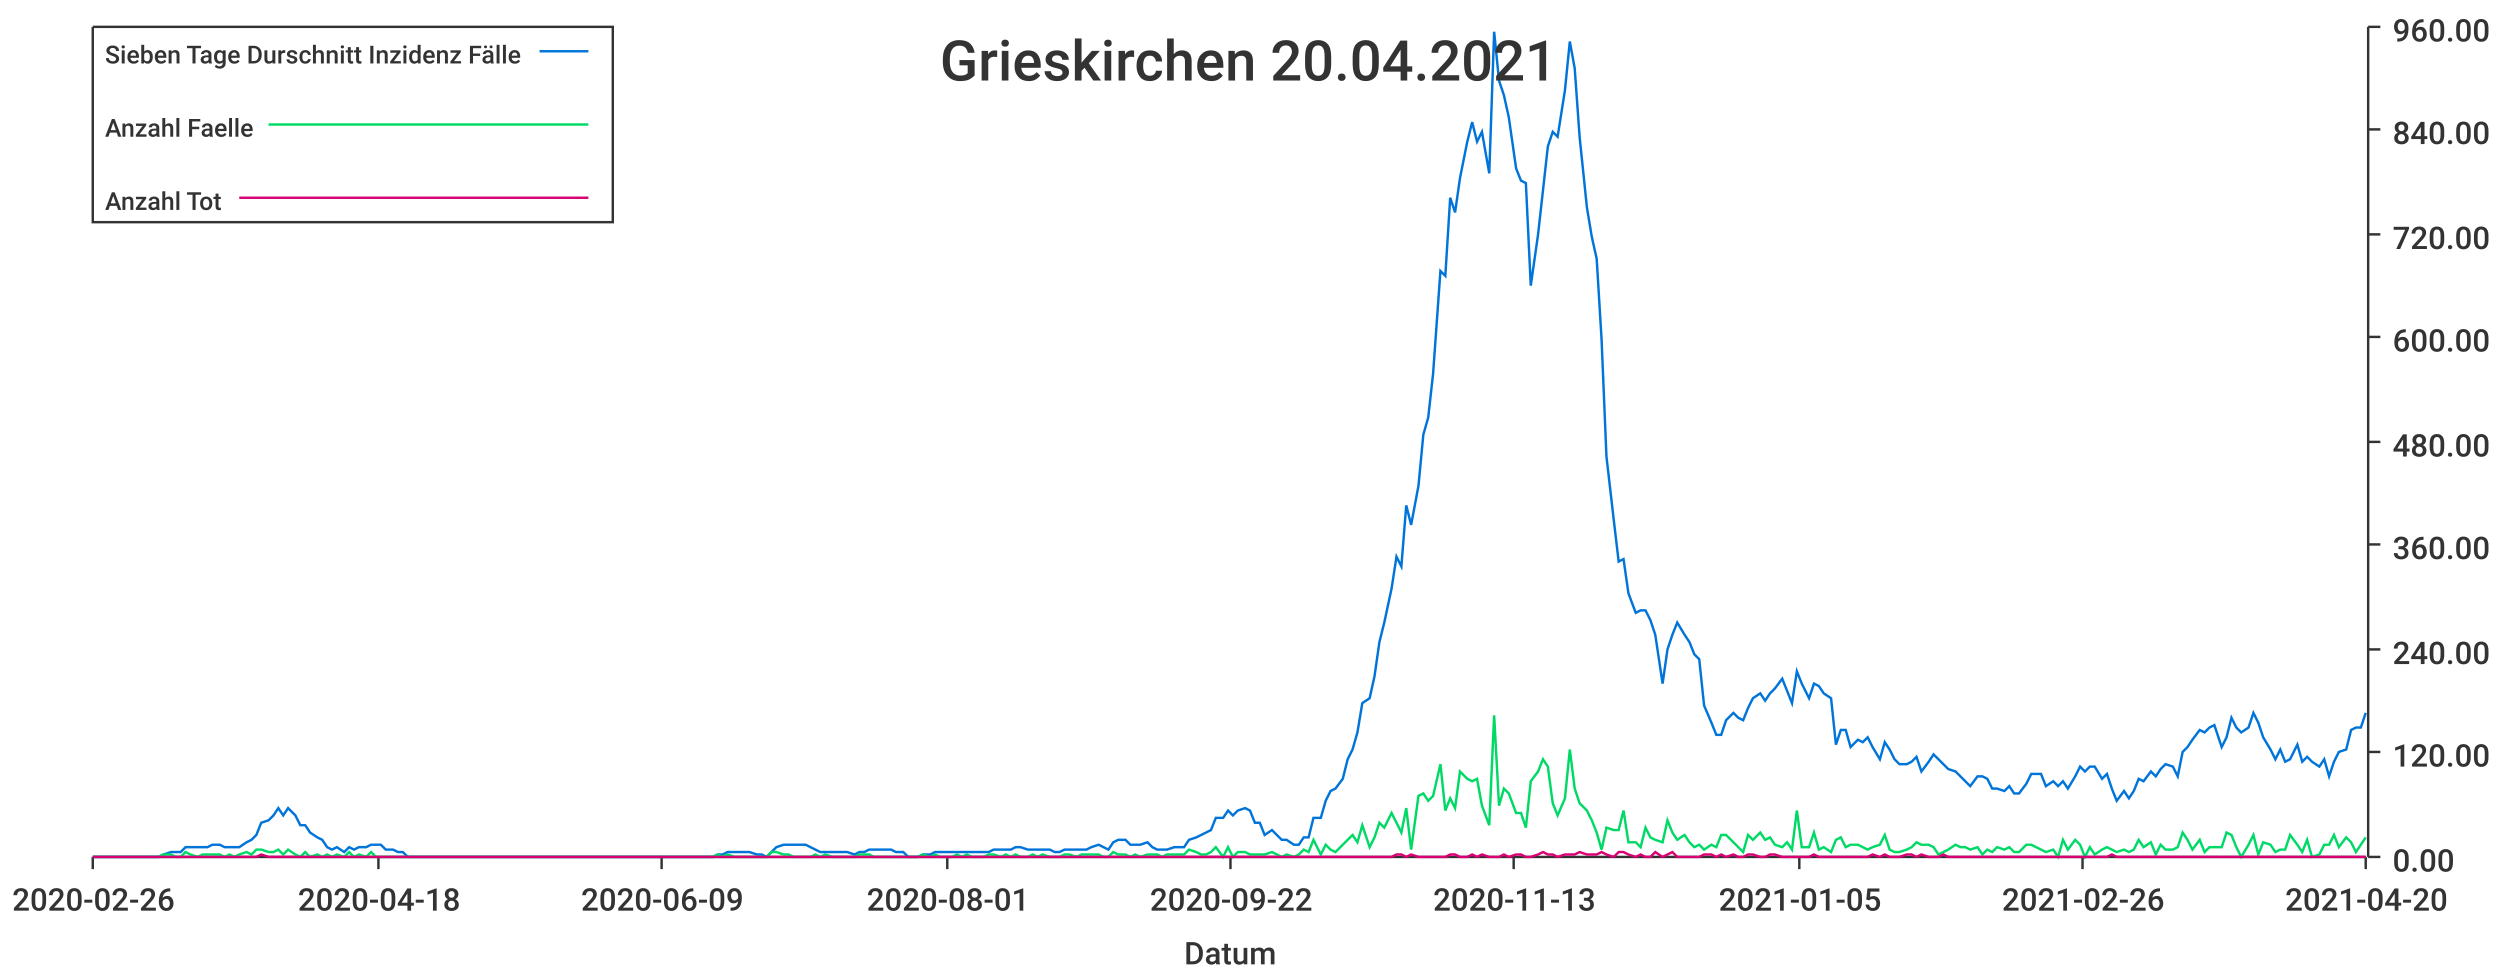
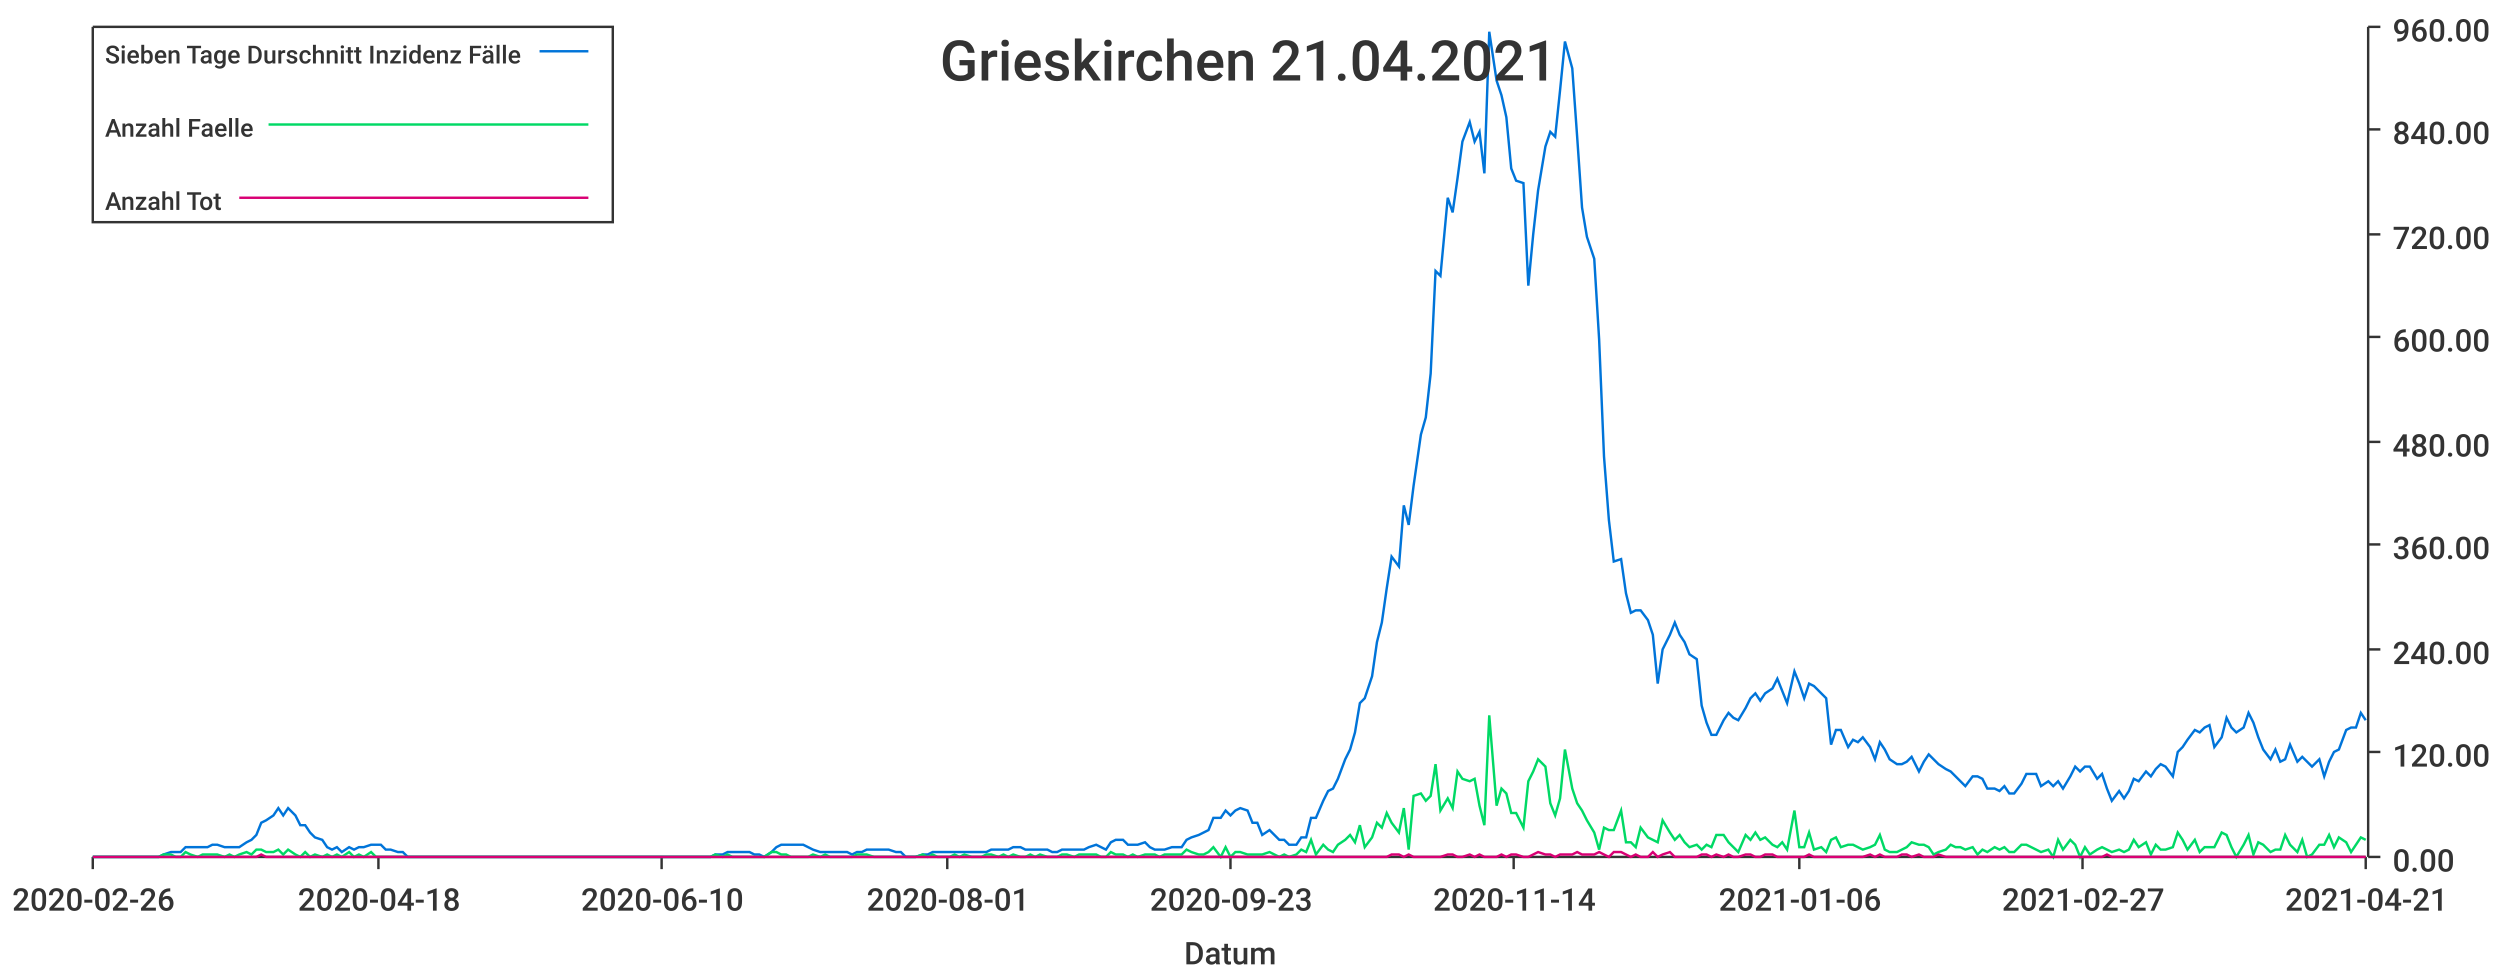
<svg xmlns="http://www.w3.org/2000/svg" width="1024" height="400">\n<path d="M 0 0 L 1024 0 L 1024 400 L 0 400 L 0 0" style="stroke-width:0;stroke:rgba(255,255,255,1.0);fill:rgba(255,255,255,1.0)" />
  <path d="M 38 11 L 969 11 L 969 351 L 38 351 L 38 11" style="stroke-width:0;stroke:rgba(255,255,255,1.0);fill:rgba(255,255,255,1.0)" />
  <path d="M 38 351 L 969 351" style="stroke-width:1;stroke:rgba(51,51,51,1.0);fill:none" />
  <path d="M 38 351 L 38 356" style="stroke-width:1;stroke:rgba(51,51,51,1.0);fill:none" />
  <text x="5" y="373" style="stroke-width:0;stroke:none;fill:rgba(51,51,51,1.0);font-size:12.8px;font-family:'Roboto Medium',sans-serif">2020-02-26</text>
  <path d="M 155 351 L 155 356" style="stroke-width:1;stroke:rgba(51,51,51,1.0);fill:none" />
  <text x="122" y="373" style="stroke-width:0;stroke:none;fill:rgba(51,51,51,1.0);font-size:12.8px;font-family:'Roboto Medium',sans-serif">2020-04-18</text>
  <path d="M 271 351 L 271 356" style="stroke-width:1;stroke:rgba(51,51,51,1.0);fill:none" />
-   <text x="238" y="373" style="stroke-width:0;stroke:none;fill:rgba(51,51,51,1.0);font-size:12.8px;font-family:'Roboto Medium',sans-serif">2020-06-09</text>
+   <text x="238" y="373" style="stroke-width:0;stroke:none;fill:rgba(51,51,51,1.0);font-size:12.8px;font-family:'Roboto Medium',sans-serif">2020-06-10</text>
  <path d="M 388 351 L 388 356" style="stroke-width:1;stroke:rgba(51,51,51,1.0);fill:none" />
  <text x="355" y="373" style="stroke-width:0;stroke:none;fill:rgba(51,51,51,1.0);font-size:12.8px;font-family:'Roboto Medium',sans-serif">2020-08-01</text>
  <path d="M 504 351 L 504 356" style="stroke-width:1;stroke:rgba(51,51,51,1.0);fill:none" />
-   <text x="471" y="373" style="stroke-width:0;stroke:none;fill:rgba(51,51,51,1.0);font-size:12.8px;font-family:'Roboto Medium',sans-serif">2020-09-22</text>
+   <text x="471" y="373" style="stroke-width:0;stroke:none;fill:rgba(51,51,51,1.0);font-size:12.8px;font-family:'Roboto Medium',sans-serif">2020-09-23</text>
  <path d="M 620 351 L 620 356" style="stroke-width:1;stroke:rgba(51,51,51,1.0);fill:none" />
-   <text x="587" y="373" style="stroke-width:0;stroke:none;fill:rgba(51,51,51,1.0);font-size:12.8px;font-family:'Roboto Medium',sans-serif">2020-11-13</text>
+   <text x="587" y="373" style="stroke-width:0;stroke:none;fill:rgba(51,51,51,1.0);font-size:12.8px;font-family:'Roboto Medium',sans-serif">2020-11-14</text>
  <path d="M 737 351 L 737 356" style="stroke-width:1;stroke:rgba(51,51,51,1.0);fill:none" />
-   <text x="704" y="373" style="stroke-width:0;stroke:none;fill:rgba(51,51,51,1.0);font-size:12.8px;font-family:'Roboto Medium',sans-serif">2021-01-05</text>
+   <text x="704" y="373" style="stroke-width:0;stroke:none;fill:rgba(51,51,51,1.0);font-size:12.8px;font-family:'Roboto Medium',sans-serif">2021-01-06</text>
  <path d="M 853 351 L 853 356" style="stroke-width:1;stroke:rgba(51,51,51,1.0);fill:none" />
-   <text x="820" y="373" style="stroke-width:0;stroke:none;fill:rgba(51,51,51,1.0);font-size:12.8px;font-family:'Roboto Medium',sans-serif">2021-02-26</text>
+   <text x="820" y="373" style="stroke-width:0;stroke:none;fill:rgba(51,51,51,1.0);font-size:12.8px;font-family:'Roboto Medium',sans-serif">2021-02-27</text>
  <path d="M 969 351 L 969 356" style="stroke-width:1;stroke:rgba(51,51,51,1.0);fill:none" />
-   <text x="936" y="373" style="stroke-width:0;stroke:none;fill:rgba(51,51,51,1.0);font-size:12.8px;font-family:'Roboto Medium',sans-serif">2021-04-20</text>
+   <text x="936" y="373" style="stroke-width:0;stroke:none;fill:rgba(51,51,51,1.0);font-size:12.8px;font-family:'Roboto Medium',sans-serif">2021-04-21</text>
  <text x="485" y="395" style="stroke-width:0;stroke:none;fill:rgba(51,51,51,1.0);font-size:12.8px;font-family:'Roboto Medium',sans-serif">Datum</text>
  <path d="M 970 351 L 970 11" style="stroke-width:1;stroke:rgba(51,51,51,1.0);fill:none" />
  <path d="M 970 351 L 975 351" style="stroke-width:1;stroke:rgba(51,51,51,1.0);fill:none" />
  <text x="980" y="357" style="stroke-width:0;stroke:none;fill:rgba(51,51,51,1.0);font-size:12.8px;font-family:'Roboto Medium',sans-serif">0.00</text>
  <path d="M 970 308 L 975 308" style="stroke-width:1;stroke:rgba(51,51,51,1.0);fill:none" />
  <text x="980" y="314" style="stroke-width:0;stroke:none;fill:rgba(51,51,51,1.0);font-size:12.8px;font-family:'Roboto Medium',sans-serif">120.00</text>
  <path d="M 970 266 L 975 266" style="stroke-width:1;stroke:rgba(51,51,51,1.0);fill:none" />
  <text x="980" y="272" style="stroke-width:0;stroke:none;fill:rgba(51,51,51,1.0);font-size:12.8px;font-family:'Roboto Medium',sans-serif">240.00</text>
  <path d="M 970 223 L 975 223" style="stroke-width:1;stroke:rgba(51,51,51,1.0);fill:none" />
  <text x="980" y="229" style="stroke-width:0;stroke:none;fill:rgba(51,51,51,1.0);font-size:12.8px;font-family:'Roboto Medium',sans-serif">360.00</text>
  <path d="M 970 181 L 975 181" style="stroke-width:1;stroke:rgba(51,51,51,1.0);fill:none" />
  <text x="980" y="187" style="stroke-width:0;stroke:none;fill:rgba(51,51,51,1.0);font-size:12.8px;font-family:'Roboto Medium',sans-serif">480.00</text>
  <path d="M 970 138 L 975 138" style="stroke-width:1;stroke:rgba(51,51,51,1.0);fill:none" />
  <text x="980" y="144" style="stroke-width:0;stroke:none;fill:rgba(51,51,51,1.0);font-size:12.8px;font-family:'Roboto Medium',sans-serif">600.00</text>
  <path d="M 970 96 L 975 96" style="stroke-width:1;stroke:rgba(51,51,51,1.0);fill:none" />
  <text x="980" y="102" style="stroke-width:0;stroke:none;fill:rgba(51,51,51,1.0);font-size:12.8px;font-family:'Roboto Medium',sans-serif">720.00</text>
  <path d="M 970 53 L 975 53" style="stroke-width:1;stroke:rgba(51,51,51,1.0);fill:none" />
  <text x="980" y="59" style="stroke-width:0;stroke:none;fill:rgba(51,51,51,1.0);font-size:12.8px;font-family:'Roboto Medium',sans-serif">840.00</text>
  <path d="M 970 11 L 975 11" style="stroke-width:1;stroke:rgba(51,51,51,1.0);fill:none" />
  <text x="980" y="17" style="stroke-width:0;stroke:none;fill:rgba(51,51,51,1.0);font-size:12.8px;font-family:'Roboto Medium',sans-serif">960.00</text>
-   <path d="M 38 351 L 41 351 L 43 351 L 45 351 L 47 351 L 50 351 L 52 351 L 54 351 L 56 351 L 58 351 L 61 351 L 63 351 L 65 351 L 67 350 L 70 349 L 72 349 L 74 349 L 76 347 L 78 347 L 81 347 L 83 347 L 85 347 L 87 346 L 90 346 L 92 347 L 94 347 L 96 347 L 98 347 L 101 345 L 103 344 L 105 342 L 107 337 L 110 336 L 112 334 L 114 331 L 116 334 L 118 331 L 121 334 L 123 338 L 125 338 L 127 341 L 130 343 L 132 344 L 134 347 L 136 348 L 138 347 L 141 349 L 143 347 L 145 348 L 147 347 L 150 347 L 152 346 L 154 346 L 156 346 L 158 348 L 161 348 L 163 349 L 165 349 L 167 351 L 170 351 L 172 351 L 174 351 L 176 351 L 178 351 L 181 351 L 183 351 L 185 351 L 187 351 L 190 351 L 192 351 L 194 351 L 196 351 L 198 351 L 201 351 L 203 351 L 205 351 L 207 351 L 210 351 L 212 351 L 214 351 L 216 351 L 218 351 L 221 351 L 223 351 L 225 351 L 227 351 L 230 351 L 232 351 L 234 351 L 236 351 L 238 351 L 241 351 L 243 351 L 245 351 L 247 351 L 250 351 L 252 351 L 254 351 L 256 351 L 258 351 L 261 351 L 263 351 L 265 351 L 267 351 L 270 351 L 272 351 L 274 351 L 276 351 L 278 351 L 281 351 L 283 351 L 285 351 L 287 351 L 290 351 L 292 351 L 294 350 L 296 350 L 298 349 L 301 349 L 303 349 L 305 349 L 307 349 L 310 350 L 312 350 L 314 351 L 316 349 L 318 347 L 321 346 L 323 346 L 325 346 L 327 346 L 330 346 L 332 347 L 334 348 L 336 349 L 338 349 L 341 349 L 343 349 L 345 349 L 347 349 L 350 350 L 352 349 L 354 349 L 356 348 L 358 348 L 361 348 L 363 348 L 365 348 L 367 349 L 370 349 L 372 351 L 374 351 L 376 351 L 378 350 L 381 350 L 383 349 L 385 349 L 387 349 L 390 349 L 392 349 L 394 349 L 396 349 L 398 349 L 401 349 L 403 349 L 405 349 L 407 348 L 410 348 L 412 348 L 414 348 L 416 347 L 418 347 L 421 348 L 423 348 L 425 348 L 427 348 L 430 348 L 432 349 L 434 349 L 436 348 L 438 348 L 441 348 L 443 348 L 445 348 L 447 347 L 450 346 L 452 347 L 454 348 L 456 345 L 458 344 L 461 344 L 463 346 L 465 346 L 467 346 L 470 345 L 472 347 L 474 348 L 476 348 L 478 348 L 481 347 L 483 347 L 485 347 L 487 344 L 490 343 L 492 342 L 494 341 L 496 340 L 498 335 L 501 335 L 503 332 L 505 334 L 507 332 L 510 331 L 512 332 L 514 337 L 516 337 L 518 342 L 521 340 L 523 342 L 525 344 L 527 344 L 530 346 L 532 346 L 534 343 L 536 343 L 538 335 L 541 335 L 543 328 L 545 324 L 547 323 L 550 319 L 552 311 L 554 307 L 556 300 L 558 288 L 561 286 L 563 277 L 565 263 L 567 255 L 570 241 L 572 228 L 574 232 L 576 207 L 578 215 L 581 199 L 583 178 L 585 171 L 587 153 L 590 111 L 592 113 L 594 81 L 596 87 L 598 73 L 601 58 L 603 50 L 605 58 L 607 54 L 610 71 L 612 13 L 614 33 L 616 39 L 618 48 L 621 69 L 623 74 L 625 75 L 627 117 L 630 96 L 632 78 L 634 60 L 636 54 L 638 56 L 641 37 L 643 17 L 645 28 L 647 56 L 650 85 L 652 97 L 654 106 L 656 139 L 658 187 L 661 213 L 663 230 L 665 229 L 667 243 L 670 251 L 672 250 L 674 250 L 676 254 L 678 260 L 681 280 L 683 266 L 685 260 L 687 255 L 690 260 L 692 263 L 694 268 L 696 270 L 698 289 L 701 296 L 703 301 L 705 301 L 707 295 L 710 292 L 712 294 L 714 295 L 716 290 L 718 286 L 721 284 L 723 287 L 725 284 L 727 282 L 730 278 L 732 283 L 734 288 L 736 275 L 738 280 L 741 286 L 743 280 L 745 281 L 747 284 L 750 286 L 752 305 L 754 299 L 756 299 L 758 306 L 761 303 L 763 304 L 765 302 L 767 306 L 770 311 L 772 304 L 774 307 L 776 311 L 778 313 L 781 313 L 783 312 L 785 310 L 787 316 L 790 312 L 792 309 L 794 311 L 796 313 L 798 315 L 801 316 L 803 318 L 805 320 L 807 322 L 810 318 L 812 318 L 814 319 L 816 323 L 818 323 L 821 324 L 823 322 L 825 325 L 827 325 L 830 321 L 832 317 L 834 317 L 836 317 L 838 322 L 841 320 L 843 322 L 845 320 L 847 323 L 850 318 L 852 314 L 854 316 L 856 314 L 858 314 L 861 319 L 863 317 L 865 323 L 867 328 L 870 324 L 872 327 L 874 324 L 876 319 L 878 320 L 881 316 L 883 318 L 885 315 L 887 313 L 890 314 L 892 318 L 894 308 L 896 306 L 898 303 L 901 299 L 903 300 L 905 298 L 907 297 L 910 306 L 912 302 L 914 294 L 916 298 L 918 300 L 921 298 L 923 292 L 925 296 L 927 302 L 930 307 L 932 311 L 934 307 L 936 312 L 938 311 L 941 305 L 943 312 L 945 310 L 947 312 L 950 314 L 952 311 L 954 318 L 956 312 L 958 308 L 961 307 L 963 299 L 965 298 L 967 298 L 969 292" style="stroke-width:1;stroke:rgba(0,116,217,1.0);fill:none" />
-   <path d="M 38 351 L 41 351 L 43 351 L 45 351 L 47 351 L 50 351 L 52 351 L 54 351 L 56 351 L 58 351 L 61 351 L 63 351 L 65 351 L 67 350 L 70 350 L 72 351 L 74 351 L 76 349 L 78 350 L 81 351 L 83 350 L 85 350 L 87 350 L 90 350 L 92 351 L 94 350 L 96 351 L 98 350 L 101 349 L 103 350 L 105 348 L 107 348 L 110 349 L 112 349 L 114 348 L 116 350 L 118 348 L 121 350 L 123 351 L 125 349 L 127 351 L 130 350 L 132 351 L 134 350 L 136 351 L 138 350 L 141 351 L 143 349 L 145 351 L 147 350 L 150 351 L 152 349 L 154 351 L 156 351 L 158 351 L 161 351 L 163 351 L 165 351 L 167 351 L 170 351 L 172 351 L 174 351 L 176 351 L 178 351 L 181 351 L 183 351 L 185 351 L 187 351 L 190 351 L 192 351 L 194 351 L 196 351 L 198 351 L 201 351 L 203 351 L 205 351 L 207 351 L 210 351 L 212 351 L 214 351 L 216 351 L 218 351 L 221 351 L 223 351 L 225 351 L 227 351 L 230 351 L 232 351 L 234 351 L 236 351 L 238 351 L 241 351 L 243 351 L 245 351 L 247 351 L 250 351 L 252 351 L 254 351 L 256 351 L 258 351 L 261 351 L 263 351 L 265 351 L 267 351 L 270 351 L 272 351 L 274 351 L 276 351 L 278 351 L 281 351 L 283 351 L 285 351 L 287 351 L 290 351 L 292 351 L 294 350 L 296 351 L 298 350 L 301 351 L 303 351 L 305 351 L 307 351 L 310 351 L 312 351 L 314 351 L 316 349 L 318 349 L 321 350 L 323 350 L 325 351 L 327 351 L 330 351 L 332 351 L 334 350 L 336 351 L 338 350 L 341 351 L 343 351 L 345 351 L 347 351 L 350 351 L 352 350 L 354 350 L 356 350 L 358 351 L 361 351 L 363 351 L 365 351 L 367 351 L 370 351 L 372 351 L 374 351 L 376 351 L 378 350 L 381 351 L 383 350 L 385 351 L 387 351 L 390 351 L 392 350 L 394 351 L 396 350 L 398 351 L 401 351 L 403 351 L 405 350 L 407 350 L 410 351 L 412 350 L 414 351 L 416 350 L 418 351 L 421 351 L 423 350 L 425 351 L 427 350 L 430 351 L 432 351 L 434 351 L 436 350 L 438 350 L 441 351 L 443 350 L 445 350 L 447 350 L 450 350 L 452 351 L 454 351 L 456 349 L 458 350 L 461 350 L 463 351 L 465 350 L 467 351 L 470 350 L 472 350 L 474 350 L 476 351 L 478 350 L 481 350 L 483 350 L 485 350 L 487 348 L 490 349 L 492 350 L 494 350 L 496 349 L 498 347 L 501 351 L 503 347 L 505 351 L 507 349 L 510 349 L 512 350 L 514 350 L 516 350 L 518 350 L 521 349 L 523 350 L 525 351 L 527 350 L 530 351 L 532 350 L 534 348 L 536 349 L 538 344 L 541 350 L 543 346 L 545 348 L 547 349 L 550 346 L 552 344 L 554 342 L 556 345 L 558 338 L 561 347 L 563 343 L 565 337 L 567 339 L 570 333 L 572 337 L 574 341 L 576 331 L 578 348 L 581 326 L 583 325 L 585 328 L 587 326 L 590 313 L 592 332 L 594 327 L 596 331 L 598 316 L 601 319 L 603 320 L 605 319 L 607 330 L 610 338 L 612 293 L 614 330 L 616 323 L 618 325 L 621 333 L 623 333 L 625 339 L 627 320 L 630 316 L 632 311 L 634 314 L 636 329 L 638 334 L 641 327 L 643 307 L 645 323 L 647 329 L 650 332 L 652 336 L 654 341 L 656 348 L 658 339 L 661 340 L 663 340 L 665 332 L 667 345 L 670 345 L 672 347 L 674 339 L 676 343 L 678 344 L 681 345 L 683 336 L 685 341 L 687 344 L 690 342 L 692 345 L 694 347 L 696 346 L 698 348 L 701 346 L 703 347 L 705 342 L 707 342 L 710 345 L 712 347 L 714 349 L 716 342 L 718 344 L 721 341 L 723 344 L 725 343 L 727 346 L 730 347 L 732 345 L 734 348 L 736 332 L 738 347 L 741 347 L 743 341 L 745 348 L 747 347 L 750 349 L 752 344 L 754 343 L 756 347 L 758 346 L 761 346 L 763 347 L 765 348 L 767 347 L 770 346 L 772 342 L 774 348 L 776 349 L 778 349 L 781 348 L 783 347 L 785 345 L 787 346 L 790 346 L 792 347 L 794 350 L 796 349 L 798 348 L 801 346 L 803 347 L 805 347 L 807 348 L 810 347 L 812 350 L 814 348 L 816 349 L 818 347 L 821 348 L 823 347 L 825 349 L 827 349 L 830 346 L 832 346 L 834 347 L 836 348 L 838 349 L 841 348 L 843 351 L 845 344 L 847 348 L 850 344 L 852 346 L 854 351 L 856 347 L 858 350 L 861 348 L 863 347 L 865 348 L 867 349 L 870 348 L 872 349 L 874 348 L 876 344 L 878 347 L 881 345 L 883 350 L 885 346 L 887 348 L 890 348 L 892 347 L 894 341 L 896 344 L 898 348 L 901 344 L 903 349 L 905 347 L 907 347 L 910 347 L 912 341 L 914 342 L 916 347 L 918 351 L 921 346 L 923 342 L 925 350 L 927 345 L 930 346 L 932 349 L 934 348 L 936 348 L 938 342 L 941 346 L 943 349 L 945 344 L 947 351 L 950 350 L 952 346 L 954 346 L 956 342 L 958 347 L 961 343 L 963 345 L 965 349 L 967 346 L 969 343" style="stroke-width:1;stroke:rgba(0,217,101,1.0);fill:none" />
-   <path d="M 38 351 L 41 351 L 43 351 L 45 351 L 47 351 L 50 351 L 52 351 L 54 351 L 56 351 L 58 351 L 61 351 L 63 351 L 65 351 L 67 351 L 70 351 L 72 351 L 74 351 L 76 351 L 78 351 L 81 351 L 83 351 L 85 351 L 87 351 L 90 351 L 92 351 L 94 351 L 96 351 L 98 351 L 101 351 L 103 351 L 105 351 L 107 350 L 110 351 L 112 351 L 114 351 L 116 351 L 118 351 L 121 351 L 123 351 L 125 351 L 127 351 L 130 351 L 132 351 L 134 351 L 136 351 L 138 351 L 141 351 L 143 351 L 145 351 L 147 351 L 150 351 L 152 351 L 154 351 L 156 351 L 158 351 L 161 351 L 163 351 L 165 351 L 167 351 L 170 351 L 172 351 L 174 351 L 176 351 L 178 351 L 181 351 L 183 351 L 185 351 L 187 351 L 190 351 L 192 351 L 194 351 L 196 351 L 198 351 L 201 351 L 203 351 L 205 351 L 207 351 L 210 351 L 212 351 L 214 351 L 216 351 L 218 351 L 221 351 L 223 351 L 225 351 L 227 351 L 230 351 L 232 351 L 234 351 L 236 351 L 238 351 L 241 351 L 243 351 L 245 351 L 247 351 L 250 351 L 252 351 L 254 351 L 256 351 L 258 351 L 261 351 L 263 351 L 265 351 L 267 351 L 270 351 L 272 351 L 274 351 L 276 351 L 278 351 L 281 351 L 283 351 L 285 351 L 287 351 L 290 351 L 292 351 L 294 351 L 296 351 L 298 351 L 301 351 L 303 351 L 305 351 L 307 351 L 310 351 L 312 351 L 314 351 L 316 351 L 318 351 L 321 351 L 323 351 L 325 351 L 327 351 L 330 351 L 332 351 L 334 351 L 336 351 L 338 351 L 341 351 L 343 351 L 345 351 L 347 351 L 350 351 L 352 351 L 354 351 L 356 351 L 358 351 L 361 351 L 363 351 L 365 351 L 367 351 L 370 351 L 372 351 L 374 351 L 376 351 L 378 351 L 381 351 L 383 351 L 385 351 L 387 351 L 390 351 L 392 351 L 394 351 L 396 351 L 398 351 L 401 351 L 403 351 L 405 351 L 407 351 L 410 351 L 412 351 L 414 351 L 416 351 L 418 351 L 421 351 L 423 351 L 425 351 L 427 351 L 430 351 L 432 351 L 434 351 L 436 351 L 438 351 L 441 351 L 443 351 L 445 351 L 447 351 L 450 351 L 452 351 L 454 351 L 456 351 L 458 351 L 461 351 L 463 351 L 465 351 L 467 351 L 470 351 L 472 351 L 474 351 L 476 351 L 478 351 L 481 351 L 483 351 L 485 351 L 487 351 L 490 351 L 492 351 L 494 351 L 496 351 L 498 351 L 501 351 L 503 351 L 505 351 L 507 351 L 510 351 L 512 351 L 514 351 L 516 351 L 518 351 L 521 351 L 523 351 L 525 351 L 527 351 L 530 351 L 532 351 L 534 351 L 536 351 L 538 351 L 541 351 L 543 351 L 545 351 L 547 351 L 550 351 L 552 351 L 554 351 L 556 351 L 558 351 L 561 351 L 563 351 L 565 351 L 567 351 L 570 351 L 572 350 L 574 350 L 576 351 L 578 350 L 581 351 L 583 351 L 585 351 L 587 351 L 590 351 L 592 351 L 594 350 L 596 350 L 598 351 L 601 351 L 603 350 L 605 351 L 607 350 L 610 351 L 612 351 L 614 351 L 616 350 L 618 351 L 621 350 L 623 350 L 625 351 L 627 351 L 630 350 L 632 349 L 634 350 L 636 350 L 638 351 L 641 350 L 643 350 L 645 350 L 647 349 L 650 350 L 652 350 L 654 350 L 656 349 L 658 350 L 661 351 L 663 349 L 665 349 L 667 350 L 670 351 L 672 350 L 674 351 L 676 351 L 678 349 L 681 351 L 683 350 L 685 349 L 687 351 L 690 351 L 692 351 L 694 351 L 696 351 L 698 350 L 701 350 L 703 351 L 705 350 L 707 351 L 710 350 L 712 351 L 714 351 L 716 350 L 718 350 L 721 351 L 723 351 L 725 350 L 727 350 L 730 351 L 732 351 L 734 351 L 736 351 L 738 351 L 741 351 L 743 350 L 745 351 L 747 351 L 750 351 L 752 351 L 754 351 L 756 351 L 758 351 L 761 351 L 763 351 L 765 351 L 767 350 L 770 351 L 772 350 L 774 351 L 776 351 L 778 351 L 781 350 L 783 350 L 785 351 L 787 350 L 790 351 L 792 351 L 794 351 L 796 350 L 798 351 L 801 351 L 803 351 L 805 351 L 807 351 L 810 351 L 812 351 L 814 351 L 816 351 L 818 351 L 821 351 L 823 351 L 825 351 L 827 351 L 830 351 L 832 351 L 834 351 L 836 351 L 838 351 L 841 351 L 843 351 L 845 351 L 847 351 L 850 351 L 852 351 L 854 351 L 856 351 L 858 351 L 861 351 L 863 351 L 865 350 L 867 351 L 870 351 L 872 351 L 874 351 L 876 351 L 878 351 L 881 351 L 883 351 L 885 351 L 887 351 L 890 351 L 892 351 L 894 351 L 896 351 L 898 351 L 901 351 L 903 351 L 905 351 L 907 351 L 910 351 L 912 351 L 914 351 L 916 351 L 918 351 L 921 351 L 923 351 L 925 351 L 927 351 L 930 351 L 932 351 L 934 351 L 936 351 L 938 351 L 941 351 L 943 351 L 945 351 L 947 351 L 950 351 L 952 351 L 954 351 L 956 351 L 958 351 L 961 351 L 963 351 L 965 351 L 967 351 L 969 351" style="stroke-width:1;stroke:rgba(217,0,116,1.0);fill:none" />
-   <text x="385" y="33" style="stroke-width:0;stroke:none;fill:rgba(51,51,51,1.0);font-size:23.0px;font-family:'Roboto Medium',sans-serif">Grieskirchen 20.04.2021</text>
+   <path d="M 38 351 L 41 351 L 43 351 L 45 351 L 47 351 L 50 351 L 52 351 L 54 351 L 56 351 L 58 351 L 61 351 L 63 351 L 65 351 L 67 350 L 70 349 L 72 349 L 74 349 L 76 347 L 78 347 L 81 347 L 83 347 L 85 347 L 87 346 L 89 346 L 92 347 L 94 347 L 96 347 L 98 347 L 101 345 L 103 344 L 105 342 L 107 337 L 109 336 L 112 334 L 114 331 L 116 334 L 118 331 L 121 334 L 123 338 L 125 338 L 127 341 L 129 343 L 132 344 L 134 347 L 136 348 L 138 347 L 140 349 L 143 347 L 145 348 L 147 347 L 149 347 L 152 346 L 154 346 L 156 346 L 158 348 L 160 348 L 163 349 L 165 349 L 167 351 L 169 351 L 171 351 L 174 351 L 176 351 L 178 351 L 180 351 L 183 351 L 185 351 L 187 351 L 189 351 L 191 351 L 194 351 L 196 351 L 198 351 L 200 351 L 203 351 L 205 351 L 207 351 L 209 351 L 211 351 L 214 351 L 216 351 L 218 351 L 220 351 L 222 351 L 225 351 L 227 351 L 229 351 L 231 351 L 234 351 L 236 351 L 238 351 L 240 351 L 242 351 L 245 351 L 247 351 L 249 351 L 251 351 L 254 351 L 256 351 L 258 351 L 260 351 L 262 351 L 265 351 L 267 351 L 269 351 L 271 351 L 273 351 L 276 351 L 278 351 L 280 351 L 282 351 L 285 351 L 287 351 L 289 351 L 291 351 L 293 350 L 296 350 L 298 349 L 300 349 L 302 349 L 304 349 L 307 349 L 309 350 L 311 350 L 313 351 L 316 349 L 318 347 L 320 346 L 322 346 L 324 346 L 327 346 L 329 346 L 331 347 L 333 348 L 336 349 L 338 349 L 340 349 L 342 349 L 344 349 L 347 349 L 349 350 L 351 349 L 353 349 L 355 348 L 358 348 L 360 348 L 362 348 L 364 348 L 367 349 L 369 349 L 371 351 L 373 351 L 375 351 L 378 350 L 380 350 L 382 349 L 384 349 L 387 349 L 389 349 L 391 349 L 393 349 L 395 349 L 398 349 L 400 349 L 402 349 L 404 349 L 406 348 L 409 348 L 411 348 L 413 348 L 415 347 L 418 347 L 420 348 L 422 348 L 424 348 L 426 348 L 429 348 L 431 349 L 433 349 L 435 348 L 437 348 L 440 348 L 442 348 L 444 348 L 446 347 L 449 346 L 451 347 L 453 348 L 455 345 L 457 344 L 460 344 L 462 346 L 464 346 L 466 346 L 469 345 L 471 347 L 473 348 L 475 348 L 477 348 L 480 347 L 482 347 L 484 347 L 486 344 L 488 343 L 491 342 L 493 341 L 495 340 L 497 335 L 500 335 L 502 332 L 504 334 L 506 332 L 508 331 L 511 332 L 513 337 L 515 337 L 517 342 L 520 340 L 522 342 L 524 344 L 526 344 L 528 346 L 531 346 L 533 343 L 535 343 L 537 335 L 539 335 L 542 328 L 544 324 L 546 323 L 548 319 L 551 311 L 553 307 L 555 300 L 557 288 L 559 286 L 562 277 L 564 263 L 566 255 L 568 241 L 570 228 L 573 232 L 575 207 L 577 215 L 579 199 L 582 178 L 584 171 L 586 153 L 588 111 L 590 113 L 593 81 L 595 87 L 597 73 L 599 58 L 602 50 L 604 58 L 606 54 L 608 71 L 610 13 L 613 33 L 615 39 L 617 48 L 619 69 L 621 74 L 624 75 L 626 117 L 628 96 L 630 78 L 633 60 L 635 54 L 637 56 L 639 37 L 641 17 L 644 28 L 646 56 L 648 85 L 650 97 L 653 106 L 655 139 L 657 187 L 659 213 L 661 230 L 664 229 L 666 243 L 668 251 L 670 250 L 672 250 L 675 254 L 677 260 L 679 280 L 681 266 L 684 260 L 686 255 L 688 260 L 690 263 L 692 268 L 695 270 L 697 289 L 699 296 L 701 301 L 703 301 L 706 295 L 708 292 L 710 294 L 712 295 L 715 290 L 717 286 L 719 284 L 721 287 L 723 284 L 726 282 L 728 278 L 730 283 L 732 288 L 735 275 L 737 280 L 739 286 L 741 280 L 743 281 L 746 284 L 748 286 L 750 305 L 752 299 L 754 299 L 757 306 L 759 303 L 761 304 L 763 302 L 766 306 L 768 311 L 770 304 L 772 307 L 774 311 L 777 313 L 779 313 L 781 312 L 783 310 L 786 316 L 788 312 L 790 309 L 792 311 L 794 313 L 797 315 L 799 316 L 801 318 L 803 320 L 805 322 L 808 318 L 810 318 L 812 319 L 814 323 L 817 323 L 819 324 L 821 322 L 823 325 L 825 325 L 828 321 L 830 317 L 832 317 L 834 317 L 836 322 L 839 320 L 841 322 L 843 320 L 845 323 L 848 318 L 850 314 L 852 316 L 854 314 L 856 314 L 859 319 L 861 317 L 863 323 L 865 328 L 868 324 L 870 327 L 872 324 L 874 319 L 876 320 L 879 316 L 881 318 L 883 315 L 885 313 L 887 314 L 890 318 L 892 308 L 894 306 L 896 303 L 899 299 L 901 300 L 903 298 L 905 297 L 907 306 L 910 302 L 912 294 L 914 298 L 916 300 L 919 298 L 921 292 L 923 296 L 925 302 L 927 307 L 930 311 L 932 307 L 934 312 L 936 311 L 938 305 L 941 312 L 943 310 L 945 312 L 947 314 L 950 311 L 952 318 L 954 312 L 956 308 L 958 307 L 961 299 L 963 298 L 965 298 L 967 292 L 969 295" style="stroke-width:1;stroke:rgba(0,116,217,1.0);fill:none" />
+   <path d="M 38 351 L 41 351 L 43 351 L 45 351 L 47 351 L 50 351 L 52 351 L 54 351 L 56 351 L 58 351 L 61 351 L 63 351 L 65 351 L 67 350 L 70 350 L 72 351 L 74 351 L 76 349 L 78 350 L 81 351 L 83 350 L 85 350 L 87 350 L 89 350 L 92 351 L 94 350 L 96 351 L 98 350 L 101 349 L 103 350 L 105 348 L 107 348 L 109 349 L 112 349 L 114 348 L 116 350 L 118 348 L 121 350 L 123 351 L 125 349 L 127 351 L 129 350 L 132 351 L 134 350 L 136 351 L 138 350 L 140 351 L 143 349 L 145 351 L 147 350 L 149 351 L 152 349 L 154 351 L 156 351 L 158 351 L 160 351 L 163 351 L 165 351 L 167 351 L 169 351 L 171 351 L 174 351 L 176 351 L 178 351 L 180 351 L 183 351 L 185 351 L 187 351 L 189 351 L 191 351 L 194 351 L 196 351 L 198 351 L 200 351 L 203 351 L 205 351 L 207 351 L 209 351 L 211 351 L 214 351 L 216 351 L 218 351 L 220 351 L 222 351 L 225 351 L 227 351 L 229 351 L 231 351 L 234 351 L 236 351 L 238 351 L 240 351 L 242 351 L 245 351 L 247 351 L 249 351 L 251 351 L 254 351 L 256 351 L 258 351 L 260 351 L 262 351 L 265 351 L 267 351 L 269 351 L 271 351 L 273 351 L 276 351 L 278 351 L 280 351 L 282 351 L 285 351 L 287 351 L 289 351 L 291 351 L 293 350 L 296 351 L 298 350 L 300 351 L 302 351 L 304 351 L 307 351 L 309 351 L 311 351 L 313 351 L 316 349 L 318 349 L 320 350 L 322 350 L 324 351 L 327 351 L 329 351 L 331 351 L 333 350 L 336 351 L 338 350 L 340 351 L 342 351 L 344 351 L 347 351 L 349 351 L 351 350 L 353 350 L 355 350 L 358 351 L 360 351 L 362 351 L 364 351 L 367 351 L 369 351 L 371 351 L 373 351 L 375 351 L 378 350 L 380 351 L 382 350 L 384 351 L 387 351 L 389 351 L 391 350 L 393 351 L 395 350 L 398 351 L 400 351 L 402 351 L 404 350 L 406 350 L 409 351 L 411 350 L 413 351 L 415 350 L 418 351 L 420 351 L 422 350 L 424 351 L 426 350 L 429 351 L 431 351 L 433 351 L 435 350 L 437 350 L 440 351 L 442 350 L 444 350 L 446 350 L 449 350 L 451 351 L 453 351 L 455 349 L 457 350 L 460 350 L 462 351 L 464 350 L 466 351 L 469 350 L 471 350 L 473 350 L 475 351 L 477 350 L 480 350 L 482 350 L 484 350 L 486 348 L 488 349 L 491 350 L 493 350 L 495 349 L 497 347 L 500 351 L 502 347 L 504 351 L 506 349 L 508 349 L 511 350 L 513 350 L 515 350 L 517 350 L 520 349 L 522 350 L 524 351 L 526 350 L 528 351 L 531 350 L 533 348 L 535 349 L 537 344 L 539 350 L 542 346 L 544 348 L 546 349 L 548 346 L 551 344 L 553 342 L 555 345 L 557 338 L 559 347 L 562 343 L 564 337 L 566 339 L 568 333 L 570 337 L 573 341 L 575 331 L 577 348 L 579 326 L 582 325 L 584 328 L 586 326 L 588 313 L 590 332 L 593 327 L 595 331 L 597 316 L 599 319 L 602 320 L 604 319 L 606 330 L 608 338 L 610 293 L 613 330 L 615 323 L 617 325 L 619 333 L 621 333 L 624 339 L 626 320 L 628 316 L 630 311 L 633 314 L 635 329 L 637 334 L 639 327 L 641 307 L 644 323 L 646 329 L 648 332 L 650 336 L 653 341 L 655 348 L 657 339 L 659 340 L 661 340 L 664 332 L 666 345 L 668 345 L 670 347 L 672 339 L 675 343 L 677 344 L 679 345 L 681 336 L 684 341 L 686 344 L 688 342 L 690 345 L 692 347 L 695 346 L 697 348 L 699 346 L 701 347 L 703 342 L 706 342 L 708 345 L 710 347 L 712 349 L 715 342 L 717 344 L 719 341 L 721 344 L 723 343 L 726 346 L 728 347 L 730 345 L 732 348 L 735 332 L 737 347 L 739 347 L 741 341 L 743 348 L 746 347 L 748 349 L 750 344 L 752 343 L 754 347 L 757 346 L 759 346 L 761 347 L 763 348 L 766 347 L 768 346 L 770 342 L 772 348 L 774 349 L 777 349 L 779 348 L 781 347 L 783 345 L 786 346 L 788 346 L 790 347 L 792 350 L 794 349 L 797 348 L 799 346 L 801 347 L 803 347 L 805 348 L 808 347 L 810 350 L 812 348 L 814 349 L 817 347 L 819 348 L 821 347 L 823 349 L 825 349 L 828 346 L 830 346 L 832 347 L 834 348 L 836 349 L 839 348 L 841 351 L 843 344 L 845 348 L 848 344 L 850 346 L 852 351 L 854 347 L 856 350 L 859 348 L 861 347 L 863 348 L 865 349 L 868 348 L 870 349 L 872 348 L 874 344 L 876 347 L 879 345 L 881 350 L 883 346 L 885 348 L 887 348 L 890 347 L 892 341 L 894 344 L 896 348 L 899 344 L 901 349 L 903 347 L 905 347 L 907 347 L 910 341 L 912 342 L 914 347 L 916 351 L 919 346 L 921 342 L 923 350 L 925 345 L 927 346 L 930 349 L 932 348 L 934 348 L 936 342 L 938 346 L 941 349 L 943 344 L 945 351 L 947 350 L 950 346 L 952 346 L 954 342 L 956 347 L 958 343 L 961 345 L 963 349 L 965 346 L 967 343 L 969 344" style="stroke-width:1;stroke:rgba(0,217,101,1.0);fill:none" />
+   <path d="M 38 351 L 41 351 L 43 351 L 45 351 L 47 351 L 50 351 L 52 351 L 54 351 L 56 351 L 58 351 L 61 351 L 63 351 L 65 351 L 67 351 L 70 351 L 72 351 L 74 351 L 76 351 L 78 351 L 81 351 L 83 351 L 85 351 L 87 351 L 89 351 L 92 351 L 94 351 L 96 351 L 98 351 L 101 351 L 103 351 L 105 351 L 107 350 L 109 351 L 112 351 L 114 351 L 116 351 L 118 351 L 121 351 L 123 351 L 125 351 L 127 351 L 129 351 L 132 351 L 134 351 L 136 351 L 138 351 L 140 351 L 143 351 L 145 351 L 147 351 L 149 351 L 152 351 L 154 351 L 156 351 L 158 351 L 160 351 L 163 351 L 165 351 L 167 351 L 169 351 L 171 351 L 174 351 L 176 351 L 178 351 L 180 351 L 183 351 L 185 351 L 187 351 L 189 351 L 191 351 L 194 351 L 196 351 L 198 351 L 200 351 L 203 351 L 205 351 L 207 351 L 209 351 L 211 351 L 214 351 L 216 351 L 218 351 L 220 351 L 222 351 L 225 351 L 227 351 L 229 351 L 231 351 L 234 351 L 236 351 L 238 351 L 240 351 L 242 351 L 245 351 L 247 351 L 249 351 L 251 351 L 254 351 L 256 351 L 258 351 L 260 351 L 262 351 L 265 351 L 267 351 L 269 351 L 271 351 L 273 351 L 276 351 L 278 351 L 280 351 L 282 351 L 285 351 L 287 351 L 289 351 L 291 351 L 293 351 L 296 351 L 298 351 L 300 351 L 302 351 L 304 351 L 307 351 L 309 351 L 311 351 L 313 351 L 316 351 L 318 351 L 320 351 L 322 351 L 324 351 L 327 351 L 329 351 L 331 351 L 333 351 L 336 351 L 338 351 L 340 351 L 342 351 L 344 351 L 347 351 L 349 351 L 351 351 L 353 351 L 355 351 L 358 351 L 360 351 L 362 351 L 364 351 L 367 351 L 369 351 L 371 351 L 373 351 L 375 351 L 378 351 L 380 351 L 382 351 L 384 351 L 387 351 L 389 351 L 391 351 L 393 351 L 395 351 L 398 351 L 400 351 L 402 351 L 404 351 L 406 351 L 409 351 L 411 351 L 413 351 L 415 351 L 418 351 L 420 351 L 422 351 L 424 351 L 426 351 L 429 351 L 431 351 L 433 351 L 435 351 L 437 351 L 440 351 L 442 351 L 444 351 L 446 351 L 449 351 L 451 351 L 453 351 L 455 351 L 457 351 L 460 351 L 462 351 L 464 351 L 466 351 L 469 351 L 471 351 L 473 351 L 475 351 L 477 351 L 480 351 L 482 351 L 484 351 L 486 351 L 488 351 L 491 351 L 493 351 L 495 351 L 497 351 L 500 351 L 502 351 L 504 351 L 506 351 L 508 351 L 511 351 L 513 351 L 515 351 L 517 351 L 520 351 L 522 351 L 524 351 L 526 351 L 528 351 L 531 351 L 533 351 L 535 351 L 537 351 L 539 351 L 542 351 L 544 351 L 546 351 L 548 351 L 551 351 L 553 351 L 555 351 L 557 351 L 559 351 L 562 351 L 564 351 L 566 351 L 568 351 L 570 350 L 573 350 L 575 351 L 577 350 L 579 351 L 582 351 L 584 351 L 586 351 L 588 351 L 590 351 L 593 350 L 595 350 L 597 351 L 599 351 L 602 350 L 604 351 L 606 350 L 608 351 L 610 351 L 613 351 L 615 350 L 617 351 L 619 350 L 621 350 L 624 351 L 626 351 L 628 350 L 630 349 L 633 350 L 635 350 L 637 351 L 639 350 L 641 350 L 644 350 L 646 349 L 648 350 L 650 350 L 653 350 L 655 349 L 657 350 L 659 351 L 661 349 L 664 349 L 666 350 L 668 351 L 670 350 L 672 351 L 675 351 L 677 349 L 679 351 L 681 350 L 684 349 L 686 351 L 688 351 L 690 351 L 692 351 L 695 351 L 697 350 L 699 350 L 701 351 L 703 350 L 706 351 L 708 350 L 710 351 L 712 351 L 715 350 L 717 350 L 719 351 L 721 351 L 723 350 L 726 350 L 728 351 L 730 351 L 732 351 L 735 351 L 737 351 L 739 351 L 741 350 L 743 351 L 746 351 L 748 351 L 750 351 L 752 351 L 754 351 L 757 351 L 759 351 L 761 351 L 763 351 L 766 350 L 768 351 L 770 350 L 772 351 L 774 351 L 777 351 L 779 350 L 781 350 L 783 351 L 786 350 L 788 351 L 790 351 L 792 351 L 794 350 L 797 351 L 799 351 L 801 351 L 803 351 L 805 351 L 808 351 L 810 351 L 812 351 L 814 351 L 817 351 L 819 351 L 821 351 L 823 351 L 825 351 L 828 351 L 830 351 L 832 351 L 834 351 L 836 351 L 839 351 L 841 351 L 843 351 L 845 351 L 848 351 L 850 351 L 852 351 L 854 351 L 856 351 L 859 351 L 861 351 L 863 350 L 865 351 L 868 351 L 870 351 L 872 351 L 874 351 L 876 351 L 879 351 L 881 351 L 883 351 L 885 351 L 887 351 L 890 351 L 892 351 L 894 351 L 896 351 L 899 351 L 901 351 L 903 351 L 905 351 L 907 351 L 910 351 L 912 351 L 914 351 L 916 351 L 919 351 L 921 351 L 923 351 L 925 351 L 927 351 L 930 351 L 932 351 L 934 351 L 936 351 L 938 351 L 941 351 L 943 351 L 945 351 L 947 351 L 950 351 L 952 351 L 954 351 L 956 351 L 958 351 L 961 351 L 963 351 L 965 351 L 967 351 L 969 351" style="stroke-width:1;stroke:rgba(217,0,116,1.0);fill:none" />
+   <text x="385" y="33" style="stroke-width:0;stroke:none;fill:rgba(51,51,51,1.0);font-size:23.0px;font-family:'Roboto Medium',sans-serif">Grieskirchen 21.04.2021</text>
  <path d="M 38 11 L 251 11 L 251 91 L 38 91 L 38 11" style="stroke-width:1;stroke:rgba(51,51,51,1.0);fill:rgba(255,255,255,1.0)" />
  <text x="43" y="26" style="stroke-width:0;stroke:none;fill:rgba(51,51,51,1.0);font-size:10.2px;font-family:'Roboto Medium',sans-serif">Sieben Tage Durschnitt Inzidenz Fälle</text>
  <path d="M 221 21 L 241 21" style="stroke-width:1;stroke:rgba(0,116,217,1.0);fill:none" />
  <text x="43" y="56" style="stroke-width:0;stroke:none;fill:rgba(51,51,51,1.0);font-size:10.2px;font-family:'Roboto Medium',sans-serif">Anzahl Faelle</text>
  <path d="M 110 51 L 241 51" style="stroke-width:1;stroke:rgba(0,217,101,1.0);fill:none" />
  <text x="43" y="86" style="stroke-width:0;stroke:none;fill:rgba(51,51,51,1.0);font-size:10.2px;font-family:'Roboto Medium',sans-serif">Anzahl Tot</text>
  <path d="M 98 81 L 241 81" style="stroke-width:1;stroke:rgba(217,0,116,1.0);fill:none" />
</svg>
